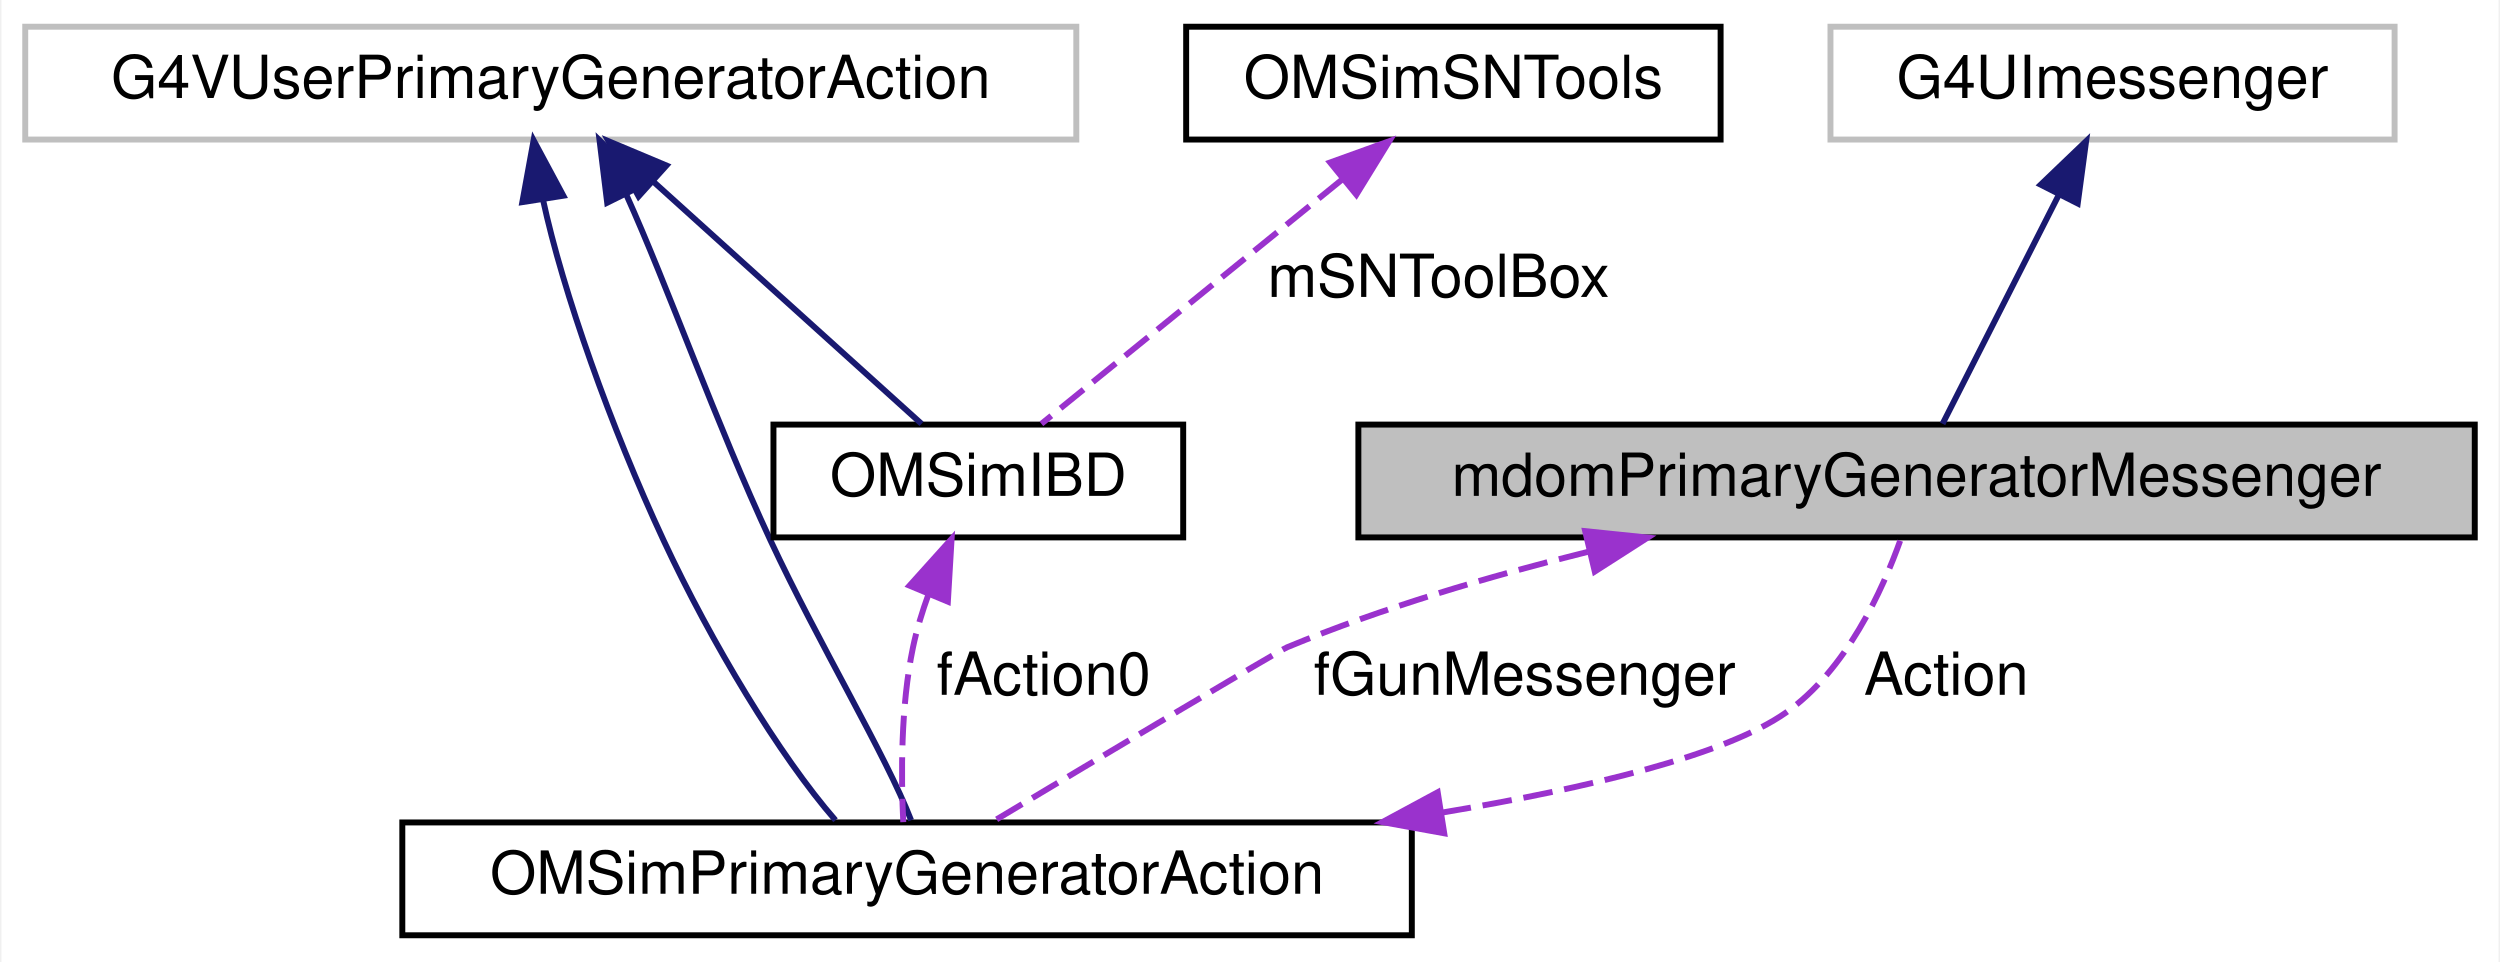
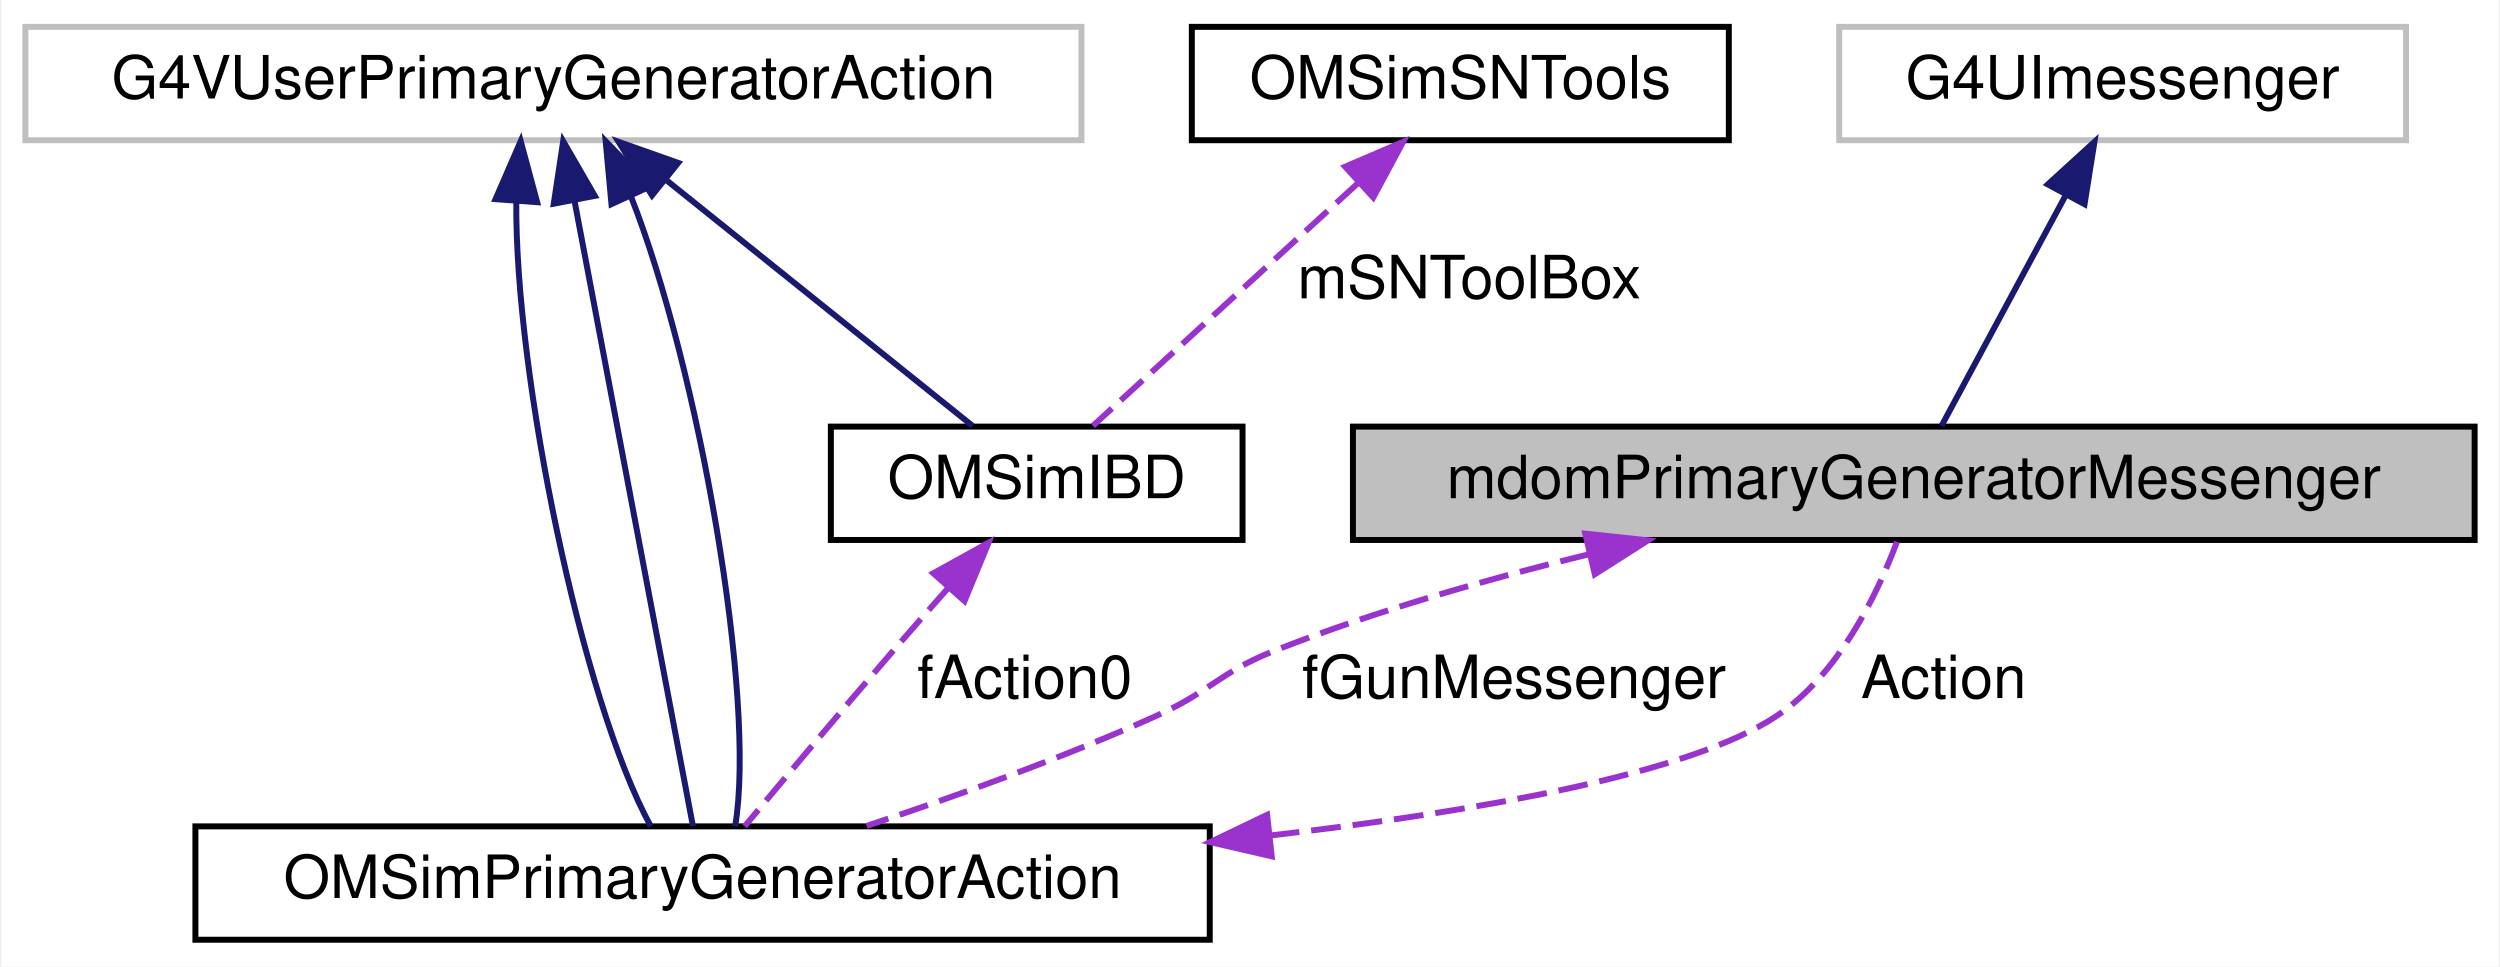
- <svg xmlns="http://www.w3.org/2000/svg" xmlns:xlink="http://www.w3.org/1999/xlink" width="421pt" height="162pt" viewBox="0.00 0.00 420.50 162.00">
+ <svg xmlns="http://www.w3.org/2000/svg" xmlns:xlink="http://www.w3.org/1999/xlink" width="419pt" height="162pt" viewBox="0.00 0.00 418.50 162.00">
  <g id="graph0" class="graph" transform="scale(1 1) rotate(0) translate(4 158)">
-     <polygon fill="white" stroke="transparent" points="-4,4 -4,-158 416.5,-158 416.5,4 -4,4" />
+     <polygon fill="white" stroke="transparent" points="-4,4 -4,-158 414.5,-158 414.5,4 -4,4" />
    <g id="node1" class="node">
      <g id="a_node1">
        <a xlink:title=" ">
-           <polygon fill="#bfbfbf" stroke="black" points="224.5,-67.5 224.5,-86.5 412.5,-86.5 412.5,-67.5 224.5,-67.5" />
-           <text text-anchor="middle" x="318.5" y="-74.5" font-family="Helvetica,sans-Serif" font-size="10.00">mdomPrimaryGeneratorMessenger</text>
+           <polygon fill="#bfbfbf" stroke="black" points="222.5,-67.5 222.5,-86.5 410.5,-86.5 410.5,-67.5 222.5,-67.5" />
+           <text text-anchor="middle" x="316.5" y="-74.5" font-family="Helvetica,sans-Serif" font-size="10.00">mdomPrimaryGeneratorMessenger</text>
        </a>
      </g>
    </g>
    <g id="node3" class="node">
      <g id="a_node3">
        <a xlink:href="class_o_m_sim_primary_generator_action.html" target="_top" xlink:title=" ">
-           <polygon fill="white" stroke="black" points="63.5,-0.5 63.5,-19.5 233.5,-19.5 233.5,-0.5 63.5,-0.5" />
-           <text text-anchor="middle" x="148.5" y="-7.5" font-family="Helvetica,sans-Serif" font-size="10.00">OMSimPrimaryGeneratorAction</text>
+           <polygon fill="white" stroke="black" points="28.5,-0.5 28.5,-19.5 198.5,-19.5 198.5,-0.5 28.5,-0.5" />
+           <text text-anchor="middle" x="113.5" y="-7.5" font-family="Helvetica,sans-Serif" font-size="10.00">OMSimPrimaryGeneratorAction</text>
        </a>
      </g>
    </g>
-     <g id="edge8" class="edge">
-       <path fill="none" stroke="#9a32cd" stroke-dasharray="5,2" d="M263.11,-65.06C246.51,-60.95 228.48,-55.62 212.5,-49 211.19,-48.46 181.43,-30.7 162.96,-19.65" />
-       <polygon fill="#9a32cd" stroke="#9a32cd" points="262.69,-68.56 273.23,-67.47 264.31,-61.75 262.69,-68.56" />
-       <text text-anchor="middle" x="252.5" y="-41" font-family="Helvetica,sans-Serif" font-size="10.00"> fGunMessenger</text>
+     <g id="edge9" class="edge">
+       <path fill="none" stroke="#9a32cd" stroke-dasharray="5,2" d="M262.11,-65.12C244.98,-60.95 226.19,-55.57 209.5,-49 200.06,-45.28 198.75,-42.16 189.5,-38 173.79,-30.94 155.63,-24.44 141,-19.58" />
+       <polygon fill="#9a32cd" stroke="#9a32cd" points="261.44,-68.56 271.97,-67.44 263.04,-61.75 261.44,-68.56" />
+       <text text-anchor="middle" x="249.5" y="-41" font-family="Helvetica,sans-Serif" font-size="10.00"> fGunMessenger</text>
    </g>
    <g id="node2" class="node">
      <g id="a_node2">
        <a xlink:title=" ">
          <polygon fill="white" stroke="#bfbfbf" points="304,-134.5 304,-153.5 399,-153.5 399,-134.5 304,-134.5" />
          <text text-anchor="middle" x="351.5" y="-141.5" font-family="Helvetica,sans-Serif" font-size="10.00">G4UImessenger</text>
        </a>
      </g>
    </g>
    <g id="edge1" class="edge">
-       <path fill="none" stroke="midnightblue" d="M342.44,-125.16C336.08,-112.63 327.85,-96.41 322.88,-86.63" />
-       <polygon fill="midnightblue" stroke="midnightblue" points="339.4,-126.9 347.05,-134.23 345.64,-123.73 339.4,-126.9" />
+       <path fill="none" stroke="midnightblue" d="M341.9,-125.16C335.15,-112.63 326.41,-96.41 321.15,-86.63" />
+       <polygon fill="midnightblue" stroke="midnightblue" points="338.96,-127.09 346.78,-134.23 345.12,-123.77 338.96,-127.09" />
    </g>
    <g id="edge2" class="edge">
-       <path fill="none" stroke="#9a32cd" stroke-dasharray="5,2" d="M238.52,-21.15C263.4,-25.31 286.36,-30.87 296.5,-38 306.6,-45.11 312.73,-58.44 315.86,-67.27" />
-       <polygon fill="#9a32cd" stroke="#9a32cd" points="238.96,-17.67 228.54,-19.56 237.86,-24.59 238.96,-17.67" />
-       <text text-anchor="middle" x="323.5" y="-41" font-family="Helvetica,sans-Serif" font-size="10.00"> Action</text>
+       <path fill="none" stroke="#9a32cd" stroke-dasharray="5,2" d="M208.55,-17.96C243.97,-22.06 279.08,-28.39 293.5,-38 303.9,-44.93 310.35,-58.3 313.68,-67.19" />
+       <polygon fill="#9a32cd" stroke="#9a32cd" points="208.89,-14.48 198.57,-16.86 208.12,-21.44 208.89,-14.48" />
+       <text text-anchor="middle" x="321.5" y="-41" font-family="Helvetica,sans-Serif" font-size="10.00"> Action</text>
    </g>
    <g id="node4" class="node">
      <g id="a_node4">
        <a xlink:title=" ">
          <polygon fill="white" stroke="#bfbfbf" points="0,-134.5 0,-153.5 177,-153.5 177,-134.5 0,-134.5" />
          <text text-anchor="middle" x="88.5" y="-141.5" font-family="Helvetica,sans-Serif" font-size="10.00">G4VUserPrimaryGeneratorAction</text>
        </a>
      </g>
    </g>
    <g id="edge3" class="edge">
-       <path fill="none" stroke="midnightblue" d="M87.18,-124.43C90.54,-108.83 98.61,-86.08 107.5,-67 115.54,-49.75 127.01,-30.71 136.45,-19.87" />
-       <polygon fill="midnightblue" stroke="midnightblue" points="83.71,-123.96 85.61,-134.38 90.62,-125.04 83.71,-123.96" />
+       <path fill="none" stroke="midnightblue" d="M82.28,-124.28C82.02,-95.25 93.28,-40.54 104.82,-19.52" />
+       <polygon fill="midnightblue" stroke="midnightblue" points="78.8,-124.62 83.02,-134.34 85.78,-124.11 78.8,-124.62" />
    </g>
    <g id="edge4" class="edge">
-       <path fill="none" stroke="midnightblue" d="M101.17,-125.33C108.23,-109.71 116.44,-86.45 125.5,-67 133.54,-49.75 145.01,-30.71 149.18,-19.87" />
-       <polygon fill="midnightblue" stroke="midnightblue" points="98,-123.86 96.71,-134.38 104.27,-126.96 98,-123.86" />
+       <path fill="none" stroke="midnightblue" d="M92.05,-124.28C97.54,-95.25 107.91,-40.54 111.89,-19.52" />
+       <polygon fill="midnightblue" stroke="midnightblue" points="88.56,-123.86 90.14,-134.34 95.44,-125.17 88.56,-123.86" />
+     </g>
+     <g id="edge5" class="edge">
+       <path fill="none" stroke="midnightblue" d="M101.51,-125.04C112.9,-96.22 122.56,-40.72 118.96,-19.52" />
+       <polygon fill="midnightblue" stroke="midnightblue" points="98.23,-123.79 97.26,-134.34 104.6,-126.7 98.23,-123.79" />
    </g>
    <g id="node5" class="node">
      <g id="a_node5">
        <a xlink:href="class_o_m_sim_i_b_d.html" target="_top" xlink:title="Class in charge of generating positrons from IBD of supernova antineutrino interactions.">
-           <polygon fill="white" stroke="black" points="126,-67.5 126,-86.5 195,-86.5 195,-67.5 126,-67.5" />
-           <text text-anchor="middle" x="160.5" y="-74.5" font-family="Helvetica,sans-Serif" font-size="10.00">OMSimIBD</text>
+           <polygon fill="white" stroke="black" points="135,-67.5 135,-86.5 204,-86.5 204,-67.5 135,-67.5" />
+           <text text-anchor="middle" x="169.5" y="-74.5" font-family="Helvetica,sans-Serif" font-size="10.00">OMSimIBD</text>
        </a>
      </g>
    </g>
+     <g id="edge7" class="edge">
+       <path fill="none" stroke="midnightblue" d="M107.55,-127.71C123.51,-114.91 145.71,-97.09 158.75,-86.63" />
+       <polygon fill="midnightblue" stroke="midnightblue" points="105.03,-125.25 99.42,-134.23 109.41,-130.7 105.03,-125.25" />
+     </g>
    <g id="edge6" class="edge">
-       <path fill="none" stroke="midnightblue" d="M105.83,-127.36C119.98,-114.58 139.46,-96.99 150.94,-86.63" />
-       <polygon fill="midnightblue" stroke="midnightblue" points="103.29,-124.93 98.21,-134.23 107.98,-130.13 103.29,-124.93" />
-     </g>
-     <g id="edge5" class="edge">
-       <path fill="none" stroke="#9a32cd" stroke-dasharray="5,2" d="M152.13,-57.98C151.06,-55.03 150.12,-51.97 149.5,-49 147.42,-39.05 147.48,-27.32 147.86,-19.55" />
-       <polygon fill="#9a32cd" stroke="#9a32cd" points="148.91,-59.38 156,-67.26 155.37,-56.68 148.91,-59.38" />
-       <text text-anchor="middle" x="171.5" y="-41" font-family="Helvetica,sans-Serif" font-size="10.00"> fAction0</text>
+       <path fill="none" stroke="#9a32cd" stroke-dasharray="5,2" d="M154.71,-59.5C151.65,-56.04 148.45,-52.41 145.5,-49 136.81,-38.96 126.99,-27.24 120.55,-19.51" />
+       <polygon fill="#9a32cd" stroke="#9a32cd" points="152.17,-61.92 161.44,-67.05 157.4,-57.26 152.17,-61.92" />
+       <text text-anchor="middle" x="167.5" y="-41" font-family="Helvetica,sans-Serif" font-size="10.00"> fAction0</text>
    </g>
    <g id="node6" class="node">
      <g id="a_node6">
        <a xlink:href="class_o_m_sim_s_n_tools.html" target="_top" xlink:title="Provides utility methods for generating ENES and IBD interactions.">
          <polygon fill="white" stroke="black" points="195.5,-134.5 195.5,-153.5 285.5,-153.5 285.5,-134.5 195.5,-134.5" />
          <text text-anchor="middle" x="240.5" y="-141.5" font-family="Helvetica,sans-Serif" font-size="10.00">OMSimSNTools</text>
        </a>
      </g>
    </g>
-     <g id="edge7" class="edge">
-       <path fill="none" stroke="#9a32cd" stroke-dasharray="5,2" d="M221.69,-127.71C205.92,-114.91 183.99,-97.09 171.12,-86.63" />
-       <polygon fill="#9a32cd" stroke="#9a32cd" points="219.74,-130.64 229.71,-134.23 224.16,-125.21 219.74,-130.64" />
-       <text text-anchor="middle" x="238" y="-108" font-family="Helvetica,sans-Serif" font-size="10.00"> mSNToolBox</text>
+     <g id="edge8" class="edge">
+       <path fill="none" stroke="#9a32cd" stroke-dasharray="5,2" d="M223.41,-127.36C209.45,-114.58 190.24,-96.99 178.92,-86.63" />
+       <polygon fill="#9a32cd" stroke="#9a32cd" points="221.19,-130.06 230.92,-134.23 225.91,-124.9 221.19,-130.06" />
+       <text text-anchor="middle" x="242" y="-108" font-family="Helvetica,sans-Serif" font-size="10.00"> mSNToolBox</text>
    </g>
  </g>
</svg>
